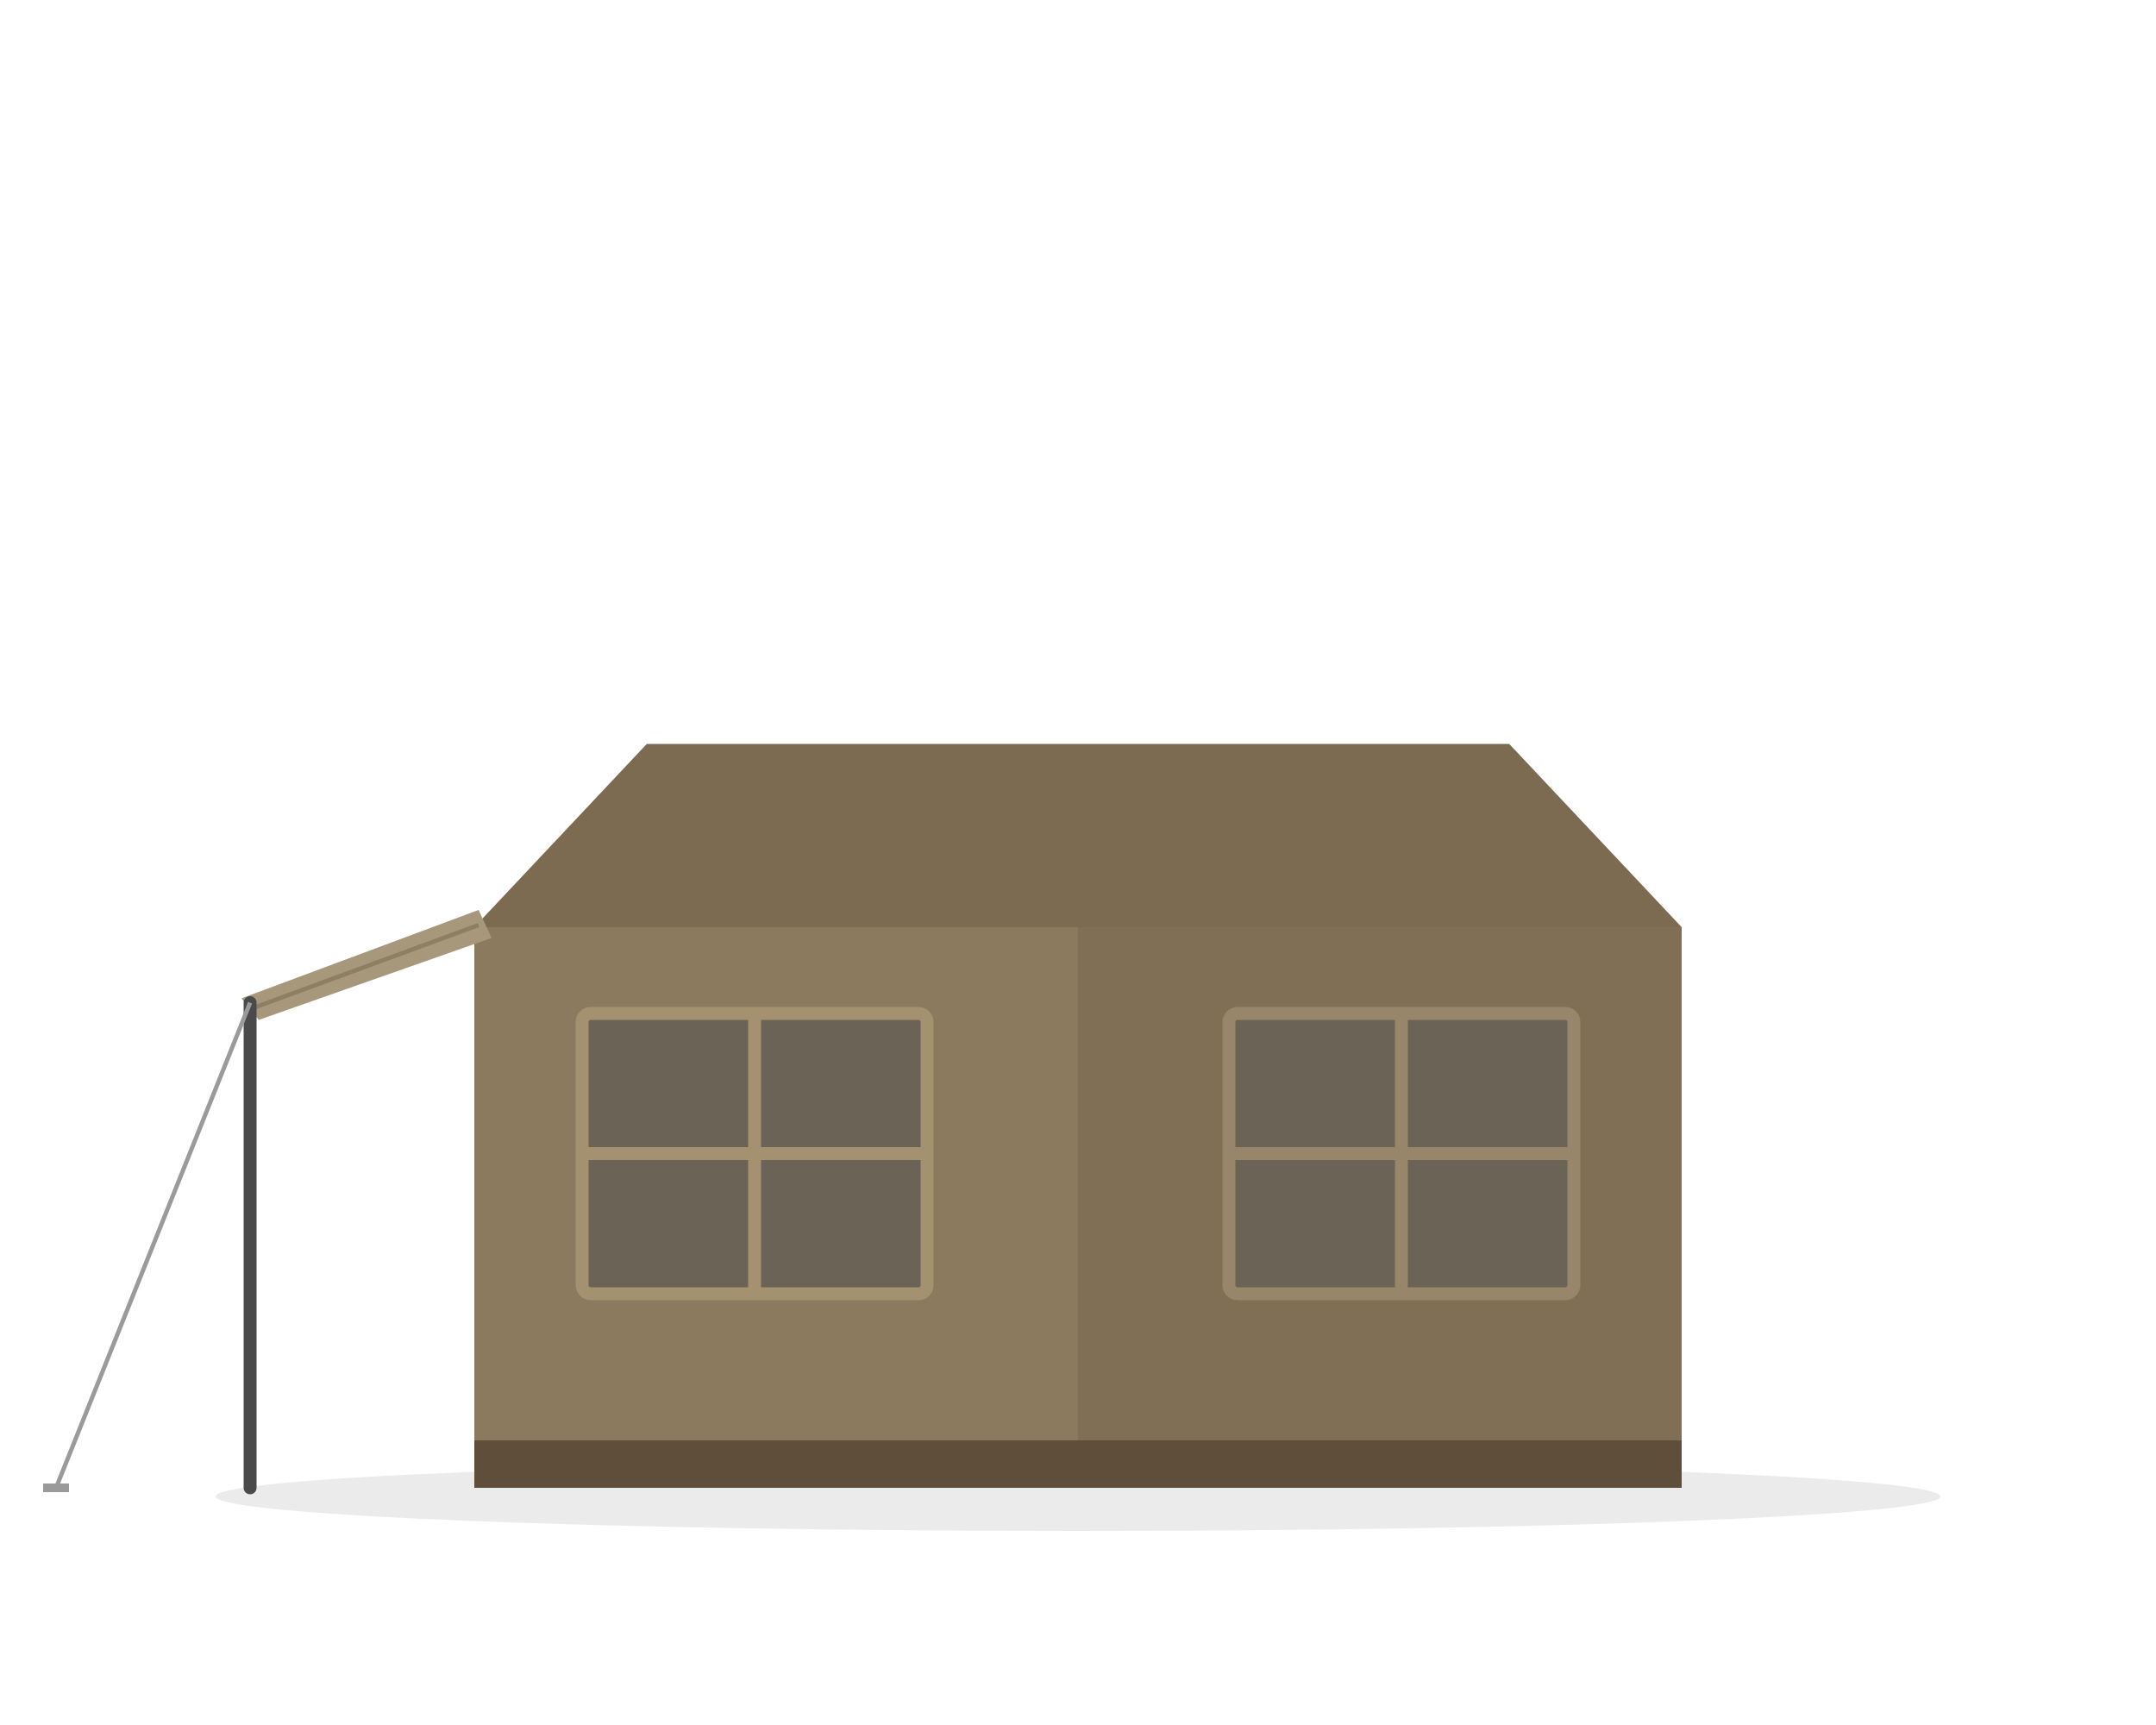
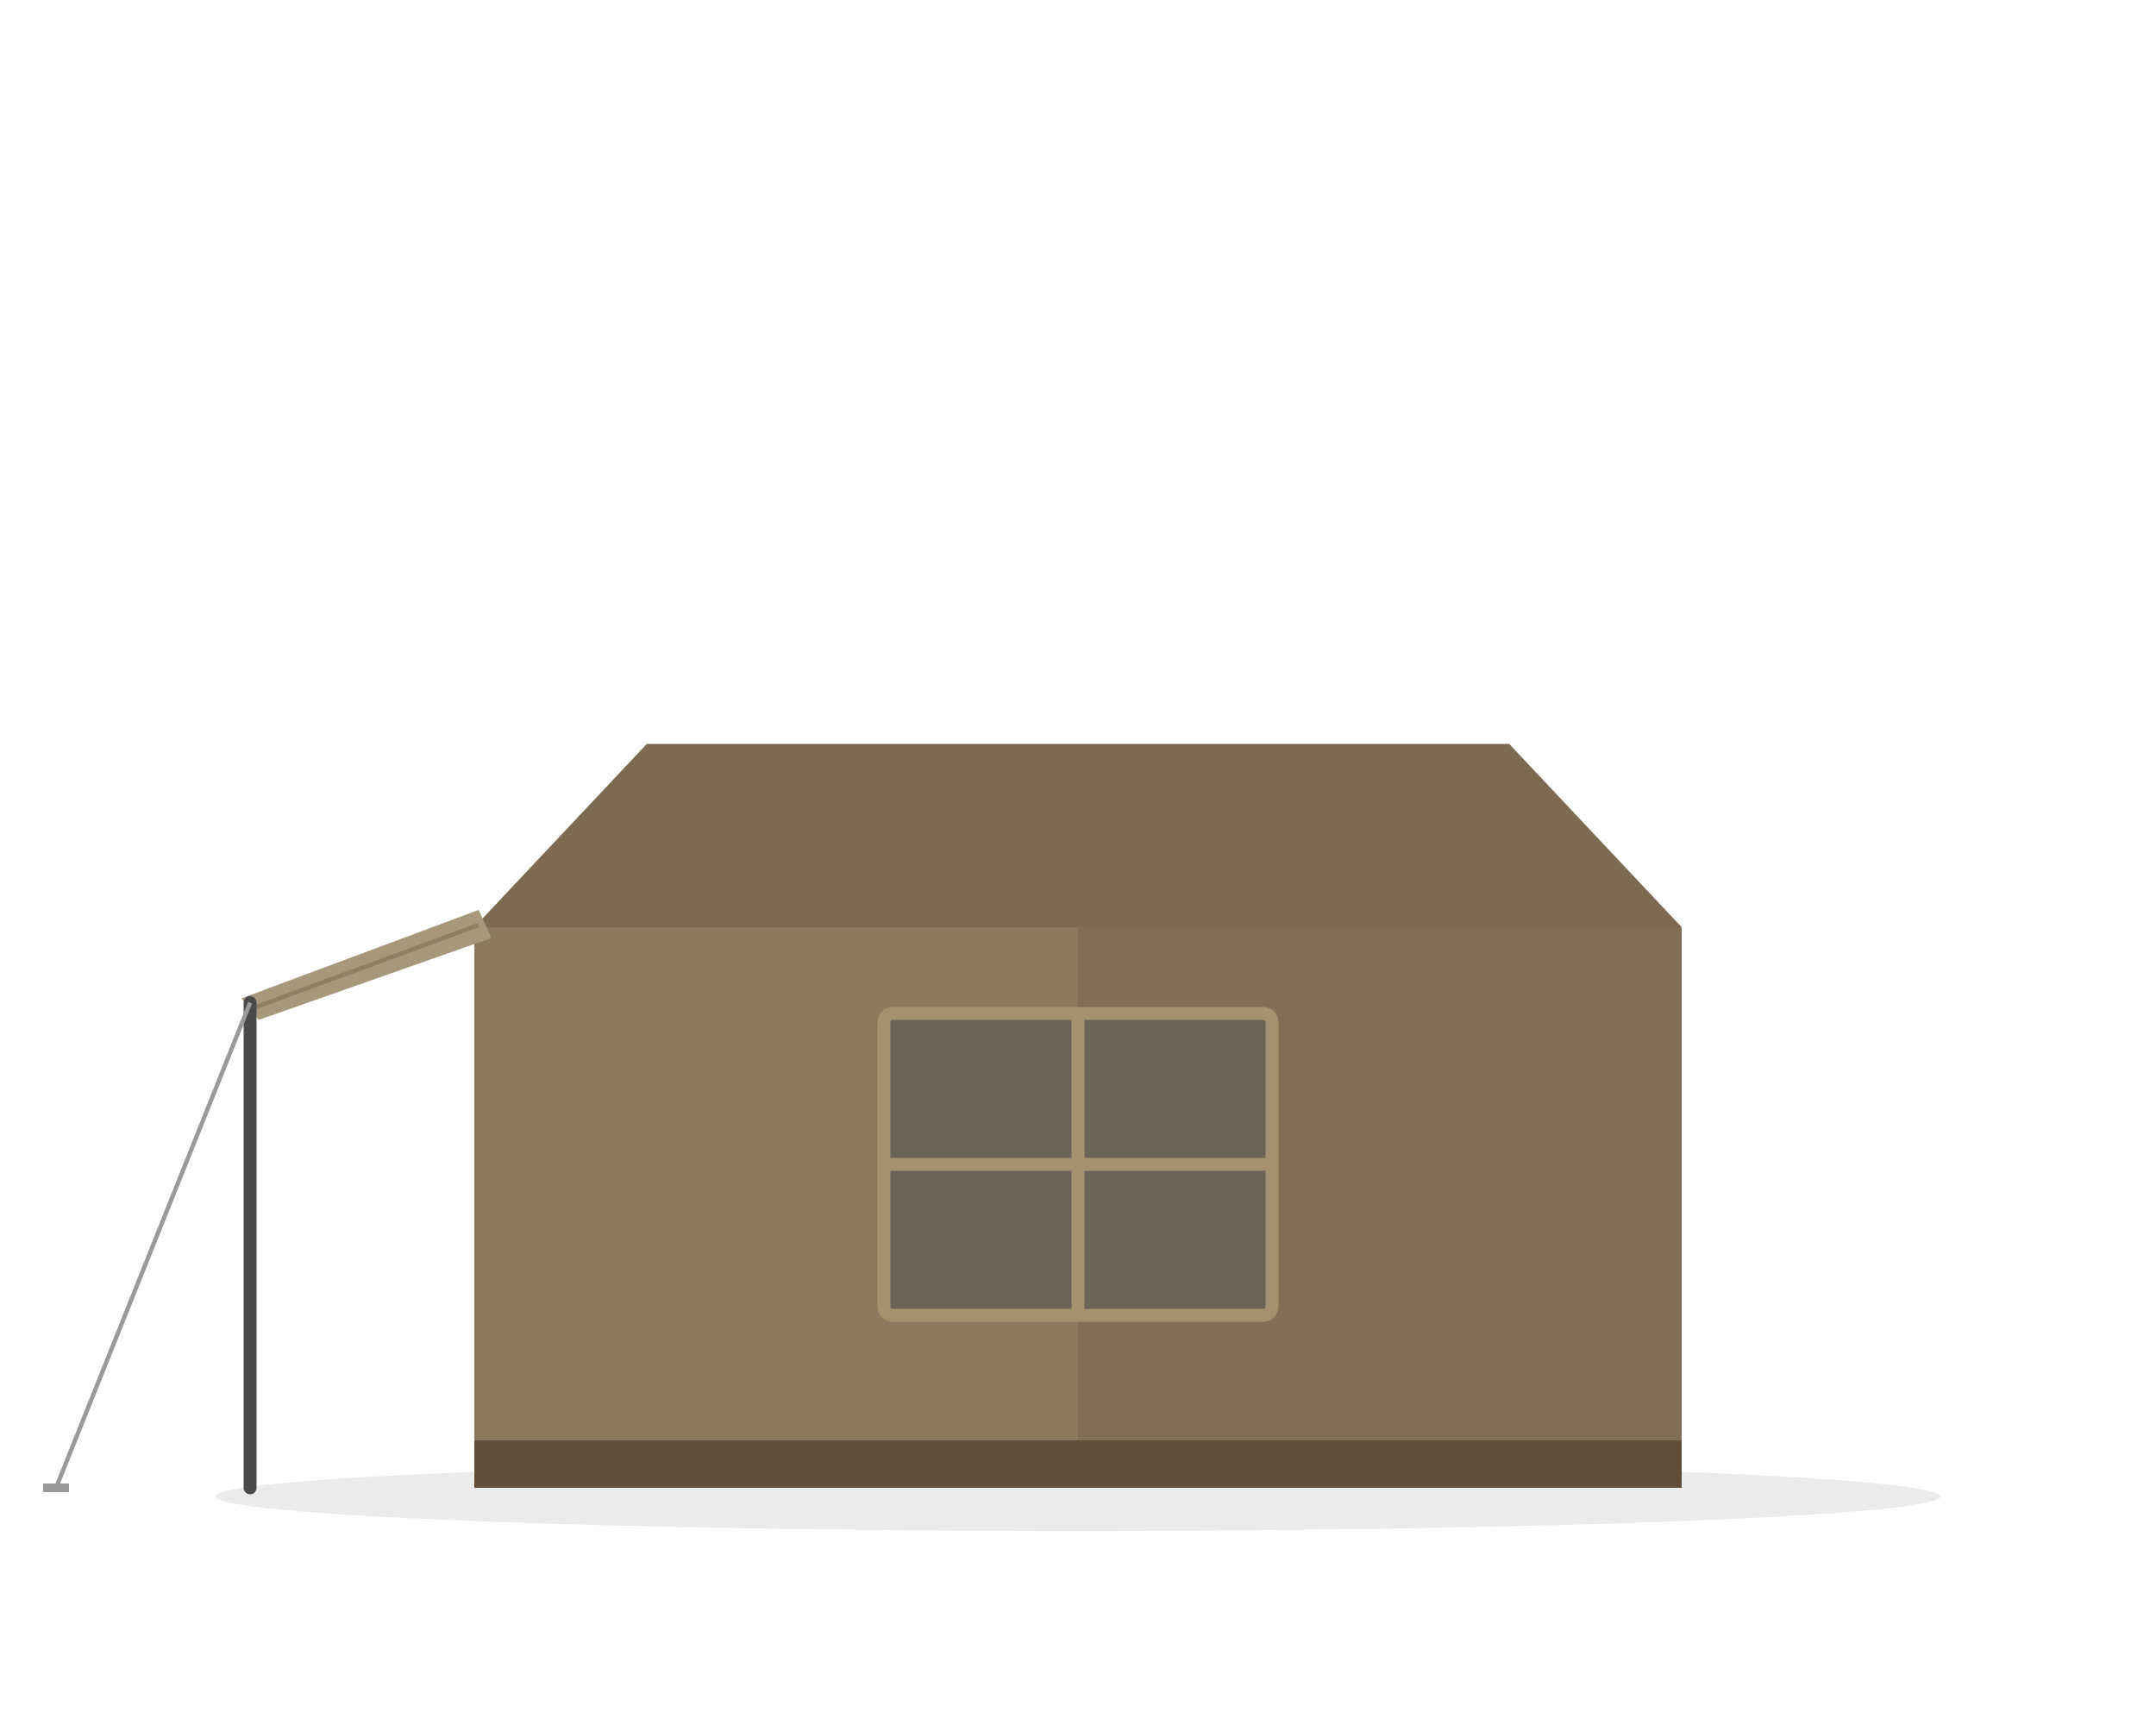
<svg xmlns="http://www.w3.org/2000/svg" viewBox="0 0 1000 800" width="1000" height="800">
  <ellipse cx="500" cy="694" rx="400" ry="16" fill="#000" opacity="0.08" />
  <rect x="220" y="430" width="560" height="260" fill="#8c7a5e" />
  <rect x="500" y="430" width="280" height="260" fill="#806f55" />
  <polygon points="220,430 300,345 700,345 780,430" fill="#7c6b51" />
-   <rect x="270" y="470" width="160" height="130" fill="#6b6355" rx="4" />
-   <line x1="350.0" y1="470" x2="350.0" y2="600" stroke="#a3916f" stroke-width="6" />
-   <line x1="270" y1="535.0" x2="430" y2="535.0" stroke="#a3916f" stroke-width="6" />
-   <rect x="270" y="470" width="160" height="130" fill="none" stroke="#a3916f" stroke-width="6" rx="4" />
-   <rect x="570" y="470" width="160" height="130" fill="#6b6355" rx="4" />
-   <line x1="650.0" y1="470" x2="650.0" y2="600" stroke="#97866a" stroke-width="6" />
-   <line x1="570" y1="535.0" x2="730" y2="535.0" stroke="#97866a" stroke-width="6" />
-   <rect x="570" y="470" width="160" height="130" fill="none" stroke="#97866a" stroke-width="6" rx="4" />
+   <rect x="410" y="470" width="180" height="140" fill="#6b6355" rx="4" />
+   <line x1="500.0" y1="470" x2="500.0" y2="610" stroke="#a3916f" stroke-width="6" />
+   <line x1="410" y1="540.0" x2="590" y2="540.0" stroke="#a3916f" stroke-width="6" />
+   <rect x="410" y="470" width="180" height="140" fill="none" stroke="#a3916f" stroke-width="6" rx="4" />
  <rect x="220" y="668" width="560" height="22" fill="#5e4e3a" />
  <polygon points="222,422 228,435 120,473 112,463" fill="#a8987b" />
  <line x1="222" y1="429" x2="116" y2="468" stroke="#8e7f63" stroke-width="2" />
  <line x1="116" y1="465" x2="116" y2="690" stroke="#4a4a4a" stroke-width="6" stroke-linecap="round" />
  <line x1="116" y1="465" x2="26" y2="690" stroke="#9a9a9a" stroke-width="2" />
  <line x1="20" y1="690" x2="32" y2="690" stroke="#9a9a9a" stroke-width="4" />
</svg>
